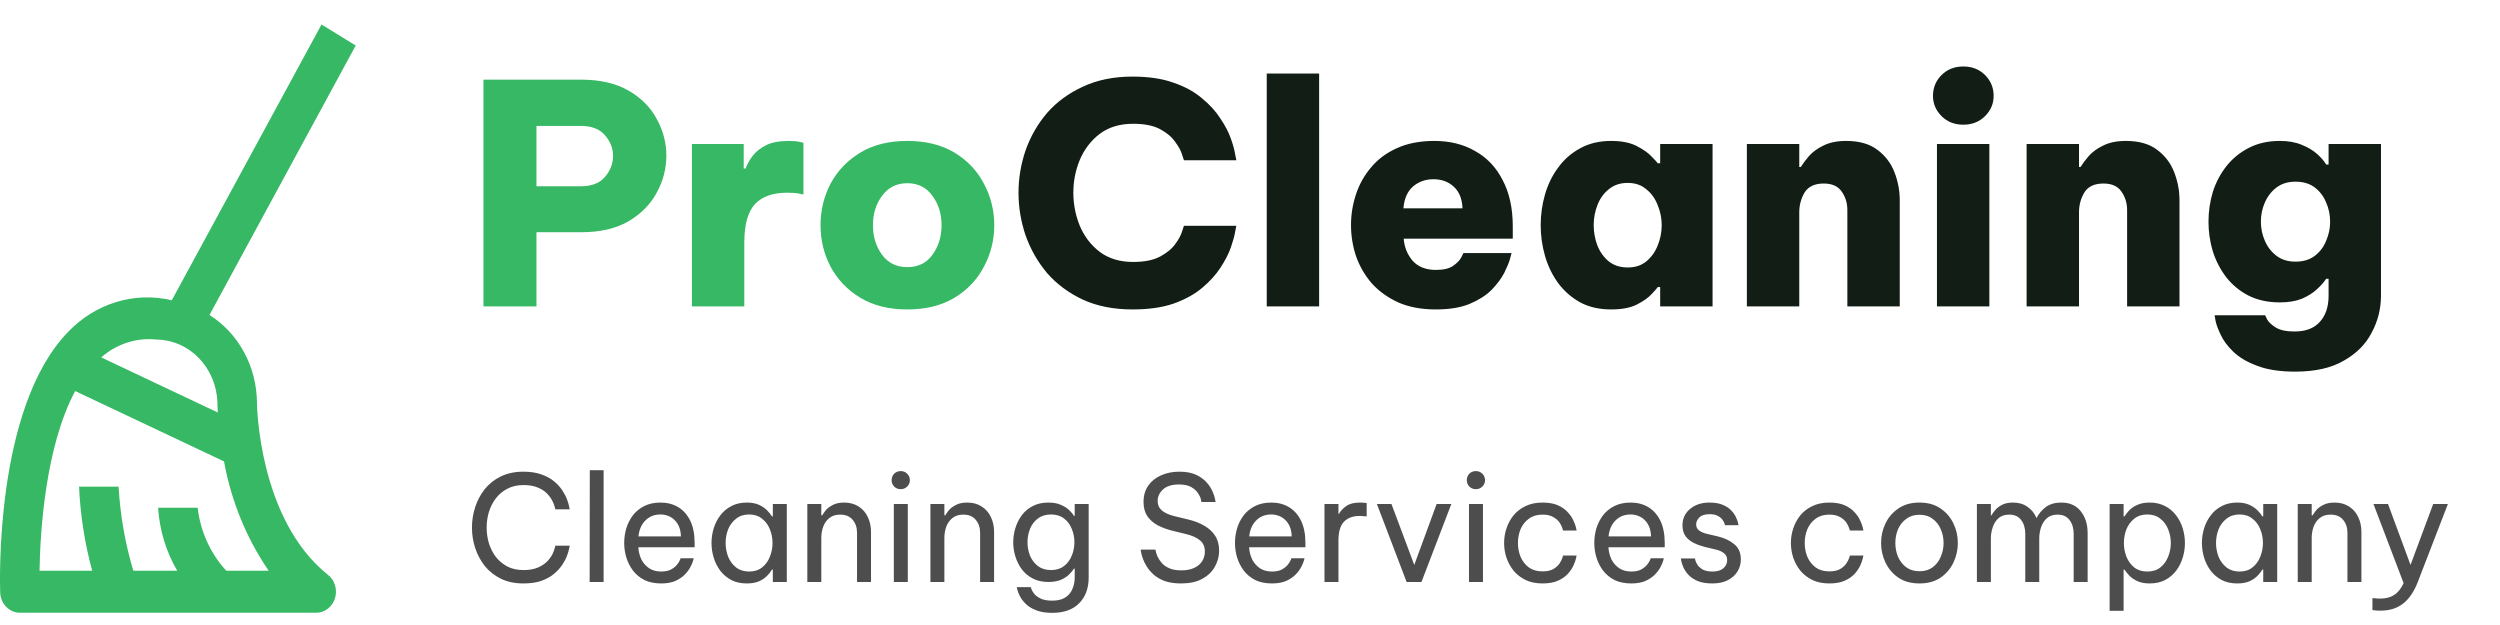
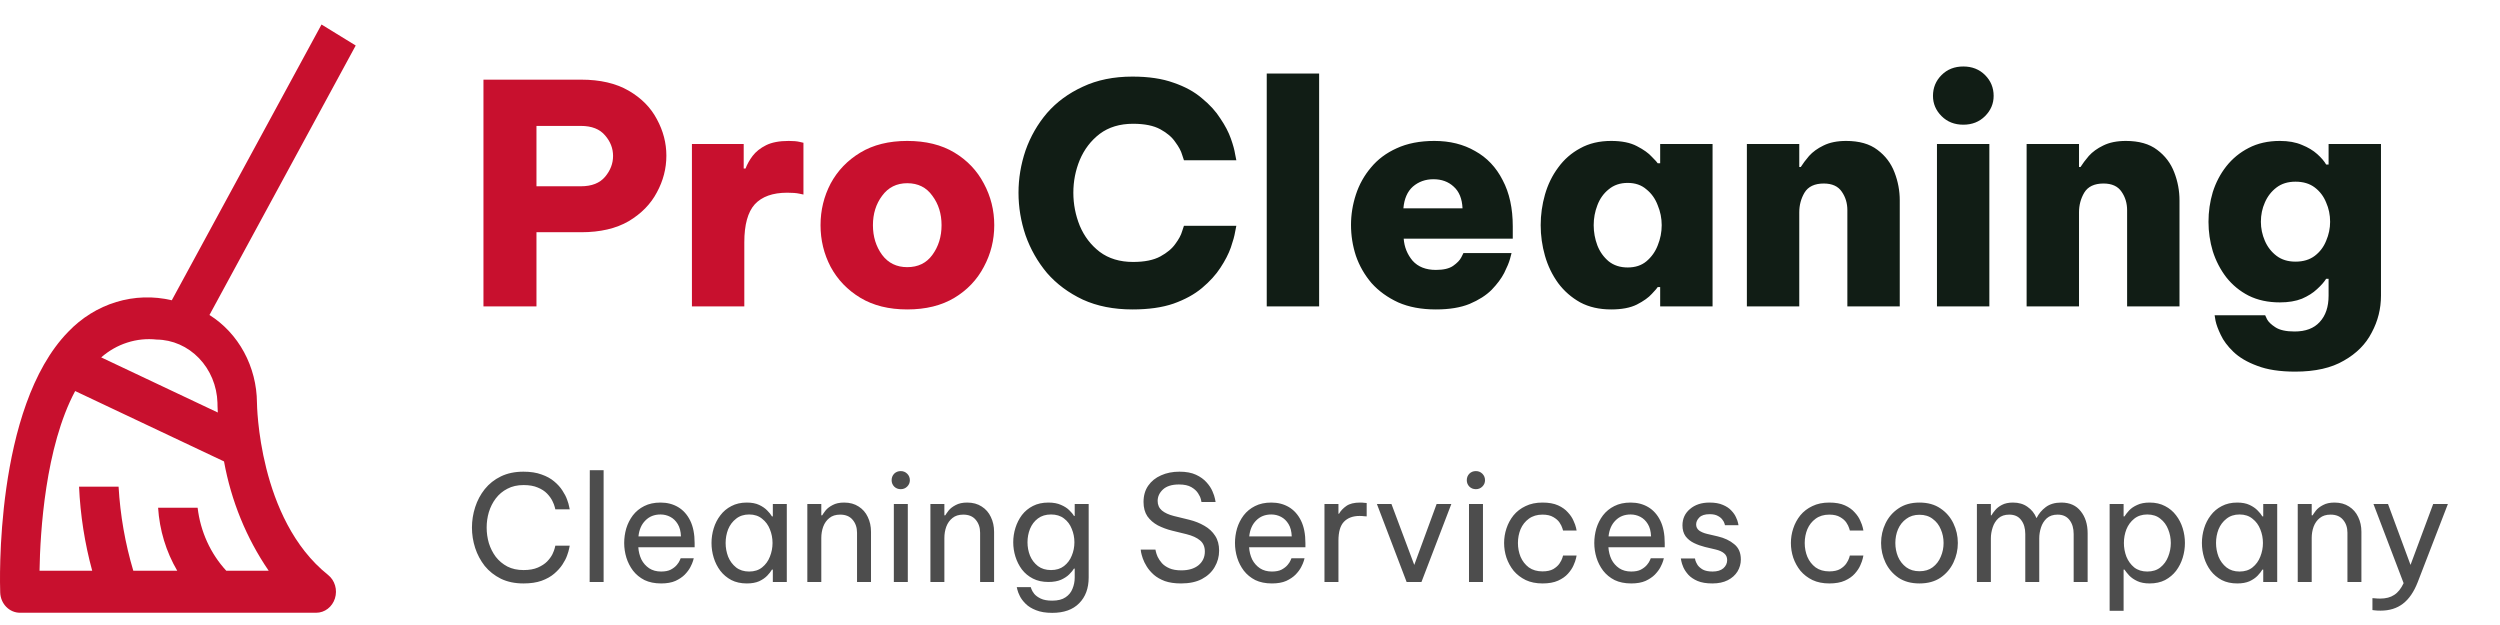
<svg xmlns="http://www.w3.org/2000/svg" width="204" height="51" viewBox="0 0 204 51" fill="none">
-   <path d="M20.968 32.857C20.957 31.411 20.594 29.992 19.915 28.738C19.236 27.485 18.263 26.439 17.092 25.703L29.026 3.714L26.236 2L14.018 24.502C12.519 24.146 10.959 24.195 9.482 24.645C8.005 25.095 6.658 25.932 5.564 27.078C-0.473 33.269 -0.006 47.741 0.017 48.354C0.033 48.797 0.211 49.216 0.511 49.522C0.812 49.829 1.213 50 1.629 50H25.803C26.141 50 26.471 49.887 26.745 49.676C27.02 49.466 27.225 49.169 27.332 48.828C27.439 48.486 27.443 48.118 27.342 47.775C27.241 47.431 27.041 47.13 26.77 46.914C21.062 42.361 20.968 32.95 20.968 32.857ZM12.788 27.709C14.079 27.724 15.314 28.268 16.237 29.227C17.161 30.185 17.701 31.486 17.745 32.857C17.745 32.922 17.748 33.214 17.772 33.661L8.258 29.163C8.885 28.613 9.608 28.202 10.386 27.953C11.164 27.703 11.98 27.62 12.788 27.709ZM18.464 46.571C17.175 45.176 16.354 43.369 16.126 41.429H12.901C13.016 43.253 13.552 45.019 14.462 46.571H10.877C10.214 44.347 9.81 42.044 9.676 39.714H6.451C6.555 42.037 6.915 44.338 7.523 46.571H3.226C3.276 43.424 3.693 36.471 6.133 31.909L18.28 37.652C18.864 40.874 20.108 43.919 21.925 46.571H18.464Z" fill="#36B864" />
-   <path d="M39.45 25V6.5H47.425C48.975 6.5 50.267 6.8 51.3 7.4C52.334 8 53.1 8.775 53.6 9.725C54.117 10.675 54.376 11.667 54.376 12.7C54.376 13.75 54.117 14.75 53.6 15.7C53.1 16.65 52.334 17.433 51.3 18.05C50.267 18.65 48.975 18.95 47.425 18.95H43.776V25H39.45ZM47.401 10.275H43.776V15.2H47.401C48.284 15.2 48.942 14.942 49.376 14.425C49.809 13.908 50.026 13.342 50.026 12.725C50.026 12.108 49.809 11.55 49.376 11.05C48.942 10.533 48.284 10.275 47.401 10.275ZM56.461 25V11.75H60.686V13.75H60.836C60.969 13.4 61.161 13.058 61.411 12.725C61.678 12.375 62.044 12.083 62.511 11.85C62.978 11.617 63.594 11.5 64.361 11.5C64.728 11.5 65.019 11.525 65.236 11.575C65.453 11.625 65.561 11.65 65.561 11.65V15.875C65.561 15.875 65.445 15.85 65.211 15.8C64.978 15.75 64.653 15.725 64.236 15.725C63.053 15.725 62.169 16.042 61.586 16.675C61.02 17.308 60.736 18.342 60.736 19.775V25H56.461ZM74.031 25.25C72.531 25.25 71.256 24.933 70.206 24.3C69.156 23.667 68.347 22.825 67.781 21.775C67.231 20.725 66.956 19.592 66.956 18.375C66.956 17.158 67.231 16.025 67.781 14.975C68.347 13.925 69.156 13.083 70.206 12.45C71.256 11.817 72.531 11.5 74.031 11.5C75.547 11.5 76.831 11.817 77.881 12.45C78.931 13.083 79.731 13.925 80.281 14.975C80.847 16.025 81.131 17.158 81.131 18.375C81.131 19.592 80.847 20.725 80.281 21.775C79.731 22.825 78.931 23.667 77.881 24.3C76.831 24.933 75.547 25.25 74.031 25.25ZM74.031 21.8C74.914 21.8 75.597 21.467 76.081 20.8C76.581 20.117 76.831 19.308 76.831 18.375C76.831 17.442 76.581 16.642 76.081 15.975C75.597 15.292 74.914 14.95 74.031 14.95C73.164 14.95 72.481 15.292 71.981 15.975C71.481 16.642 71.231 17.442 71.231 18.375C71.231 19.308 71.481 20.117 71.981 20.8C72.481 21.467 73.164 21.8 74.031 21.8Z" fill="#36B864" />
+   <path d="M20.968 32.857C20.957 31.411 20.594 29.992 19.915 28.738C19.236 27.485 18.263 26.439 17.092 25.703L29.026 3.714L26.236 2L14.018 24.502C12.519 24.146 10.959 24.195 9.482 24.645C8.005 25.095 6.658 25.932 5.564 27.078C-0.473 33.269 -0.006 47.741 0.017 48.354C0.033 48.797 0.211 49.216 0.511 49.522C0.812 49.829 1.213 50 1.629 50H25.803C26.141 50 26.471 49.887 26.745 49.676C27.02 49.466 27.225 49.169 27.332 48.828C27.439 48.486 27.443 48.118 27.342 47.775C27.241 47.431 27.041 47.13 26.77 46.914C21.062 42.361 20.968 32.95 20.968 32.857ZM12.788 27.709C14.079 27.724 15.314 28.268 16.237 29.227C17.161 30.185 17.701 31.486 17.745 32.857C17.745 32.922 17.748 33.214 17.772 33.661L8.258 29.163C8.885 28.613 9.608 28.202 10.386 27.953C11.164 27.703 11.98 27.62 12.788 27.709ZM18.464 46.571C17.175 45.176 16.354 43.369 16.126 41.429H12.901C13.016 43.253 13.552 45.019 14.462 46.571H10.877C10.214 44.347 9.81 42.044 9.676 39.714H6.451C6.555 42.037 6.915 44.338 7.523 46.571H3.226C3.276 43.424 3.693 36.471 6.133 31.909L18.28 37.652C18.864 40.874 20.108 43.919 21.925 46.571H18.464Z" fill="#C8102E" />
+   <path d="M39.45 25V6.5H47.425C48.975 6.5 50.267 6.8 51.3 7.4C52.334 8 53.1 8.775 53.6 9.725C54.117 10.675 54.376 11.667 54.376 12.7C54.376 13.75 54.117 14.75 53.6 15.7C53.1 16.65 52.334 17.433 51.3 18.05C50.267 18.65 48.975 18.95 47.425 18.95H43.776V25H39.45ZM47.401 10.275H43.776V15.2H47.401C48.284 15.2 48.942 14.942 49.376 14.425C49.809 13.908 50.026 13.342 50.026 12.725C50.026 12.108 49.809 11.55 49.376 11.05C48.942 10.533 48.284 10.275 47.401 10.275ZM56.461 25V11.75H60.686V13.75H60.836C60.969 13.4 61.161 13.058 61.411 12.725C61.678 12.375 62.044 12.083 62.511 11.85C62.978 11.617 63.594 11.5 64.361 11.5C64.728 11.5 65.019 11.525 65.236 11.575C65.453 11.625 65.561 11.65 65.561 11.65V15.875C65.561 15.875 65.445 15.85 65.211 15.8C64.978 15.75 64.653 15.725 64.236 15.725C63.053 15.725 62.169 16.042 61.586 16.675C61.02 17.308 60.736 18.342 60.736 19.775V25H56.461ZM74.031 25.25C72.531 25.25 71.256 24.933 70.206 24.3C69.156 23.667 68.347 22.825 67.781 21.775C67.231 20.725 66.956 19.592 66.956 18.375C66.956 17.158 67.231 16.025 67.781 14.975C68.347 13.925 69.156 13.083 70.206 12.45C71.256 11.817 72.531 11.5 74.031 11.5C75.547 11.5 76.831 11.817 77.881 12.45C78.931 13.083 79.731 13.925 80.281 14.975C80.847 16.025 81.131 17.158 81.131 18.375C81.131 19.592 80.847 20.725 80.281 21.775C79.731 22.825 78.931 23.667 77.881 24.3C76.831 24.933 75.547 25.25 74.031 25.25ZM74.031 21.8C74.914 21.8 75.597 21.467 76.081 20.8C76.581 20.117 76.831 19.308 76.831 18.375C76.831 17.442 76.581 16.642 76.081 15.975C75.597 15.292 74.914 14.95 74.031 14.95C73.164 14.95 72.481 15.292 71.981 15.975C71.481 16.642 71.231 17.442 71.231 18.375C71.231 19.308 71.481 20.117 71.981 20.8C72.481 21.467 73.164 21.8 74.031 21.8Z" fill="#C8102E" />
  <path d="M92.41 25.25C90.877 25.25 89.527 24.983 88.36 24.45C87.194 23.9 86.219 23.175 85.435 22.275C84.669 21.358 84.085 20.333 83.685 19.2C83.302 18.067 83.11 16.908 83.11 15.725C83.11 14.558 83.302 13.408 83.685 12.275C84.085 11.142 84.669 10.125 85.435 9.225C86.219 8.325 87.194 7.608 88.36 7.075C89.527 6.525 90.877 6.25 92.41 6.25C93.727 6.25 94.844 6.417 95.76 6.75C96.694 7.067 97.469 7.492 98.085 8.025C98.719 8.542 99.219 9.092 99.585 9.675C99.969 10.242 100.252 10.783 100.435 11.3C100.619 11.817 100.735 12.242 100.785 12.575C100.852 12.908 100.885 13.075 100.885 13.075H96.61C96.61 13.075 96.56 12.925 96.46 12.625C96.377 12.325 96.194 11.983 95.91 11.6C95.644 11.2 95.235 10.85 94.685 10.55C94.135 10.25 93.394 10.1 92.46 10.1C91.377 10.1 90.469 10.375 89.735 10.925C89.019 11.475 88.477 12.183 88.11 13.05C87.76 13.9 87.585 14.792 87.585 15.725C87.585 16.658 87.76 17.558 88.11 18.425C88.477 19.292 89.019 20 89.735 20.55C90.469 21.1 91.377 21.375 92.46 21.375C93.394 21.375 94.135 21.225 94.685 20.925C95.235 20.625 95.644 20.283 95.91 19.9C96.194 19.517 96.377 19.175 96.46 18.875C96.56 18.575 96.61 18.425 96.61 18.425H100.885C100.885 18.425 100.852 18.592 100.785 18.925C100.735 19.242 100.619 19.667 100.435 20.2C100.252 20.717 99.969 21.267 99.585 21.85C99.219 22.417 98.719 22.967 98.085 23.5C97.469 24.017 96.694 24.442 95.76 24.775C94.844 25.092 93.727 25.25 92.41 25.25ZM103.366 25V6H107.641V25H103.366ZM117.167 25.25C115.984 25.25 114.959 25.058 114.092 24.675C113.225 24.275 112.5 23.75 111.917 23.1C111.35 22.433 110.925 21.692 110.642 20.875C110.375 20.058 110.242 19.217 110.242 18.35C110.242 17.517 110.375 16.692 110.642 15.875C110.909 15.058 111.317 14.325 111.867 13.675C112.417 13.008 113.117 12.483 113.967 12.1C114.834 11.7 115.859 11.5 117.042 11.5C118.309 11.5 119.417 11.775 120.367 12.325C121.334 12.858 122.084 13.65 122.617 14.7C123.167 15.733 123.442 16.992 123.442 18.475V19.475H114.542C114.592 20.158 114.834 20.758 115.267 21.275C115.717 21.775 116.35 22.025 117.167 22.025C117.784 22.025 118.25 21.917 118.567 21.7C118.9 21.467 119.125 21.233 119.242 21C119.359 20.767 119.417 20.65 119.417 20.65H123.342C123.342 20.65 123.3 20.808 123.217 21.125C123.134 21.425 122.975 21.808 122.742 22.275C122.509 22.725 122.167 23.183 121.717 23.65C121.267 24.1 120.667 24.483 119.917 24.8C119.184 25.1 118.267 25.25 117.167 25.25ZM114.517 17H119.342C119.309 16.217 119.067 15.625 118.617 15.225C118.184 14.825 117.634 14.625 116.967 14.625C116.317 14.625 115.759 14.825 115.292 15.225C114.842 15.625 114.584 16.217 114.517 17ZM131.47 11.5C132.337 11.5 133.037 11.642 133.57 11.925C134.12 12.208 134.529 12.5 134.795 12.8C135.079 13.083 135.237 13.258 135.27 13.325H135.47V11.75H139.745V25H135.47V23.425H135.27C135.237 23.492 135.079 23.675 134.795 23.975C134.529 24.275 134.12 24.567 133.57 24.85C133.037 25.117 132.337 25.25 131.47 25.25C130.504 25.25 129.662 25.058 128.945 24.675C128.229 24.275 127.629 23.75 127.145 23.1C126.662 22.433 126.304 21.692 126.07 20.875C125.837 20.058 125.72 19.225 125.72 18.375C125.72 17.525 125.837 16.692 126.07 15.875C126.304 15.058 126.662 14.325 127.145 13.675C127.629 13.008 128.229 12.483 128.945 12.1C129.662 11.7 130.504 11.5 131.47 11.5ZM132.82 14.925C132.204 14.925 131.687 15.1 131.27 15.45C130.854 15.783 130.545 16.217 130.345 16.75C130.145 17.267 130.045 17.808 130.045 18.375C130.045 18.942 130.145 19.492 130.345 20.025C130.545 20.542 130.854 20.975 131.27 21.325C131.687 21.658 132.204 21.825 132.82 21.825C133.437 21.825 133.945 21.658 134.345 21.325C134.762 20.975 135.07 20.542 135.27 20.025C135.487 19.492 135.595 18.942 135.595 18.375C135.595 17.808 135.487 17.267 135.27 16.75C135.07 16.217 134.762 15.783 134.345 15.45C133.945 15.1 133.437 14.925 132.82 14.925ZM142.545 25V11.75H146.82V13.625H146.945C147.112 13.358 147.337 13.058 147.62 12.725C147.92 12.392 148.312 12.108 148.795 11.875C149.295 11.625 149.912 11.5 150.645 11.5C151.712 11.5 152.562 11.742 153.195 12.225C153.845 12.708 154.312 13.325 154.595 14.075C154.879 14.808 155.02 15.567 155.02 16.35V25H150.745V17.15C150.745 16.583 150.595 16.083 150.295 15.65C149.995 15.2 149.504 14.975 148.82 14.975C148.07 14.975 147.545 15.225 147.245 15.725C146.962 16.208 146.82 16.742 146.82 17.325V25H142.545ZM160.206 10.175C159.489 10.175 158.897 9.942 158.431 9.475C157.964 9.008 157.731 8.458 157.731 7.825C157.731 7.158 157.964 6.592 158.431 6.125C158.897 5.658 159.489 5.425 160.206 5.425C160.922 5.425 161.514 5.658 161.981 6.125C162.447 6.592 162.681 7.158 162.681 7.825C162.681 8.458 162.447 9.008 161.981 9.475C161.514 9.942 160.922 10.175 160.206 10.175ZM158.056 25V11.75H162.331V25H158.056ZM165.372 25V11.75H169.647V13.625H169.772C169.939 13.358 170.164 13.058 170.447 12.725C170.747 12.392 171.139 12.108 171.622 11.875C172.122 11.625 172.739 11.5 173.472 11.5C174.539 11.5 175.389 11.742 176.022 12.225C176.672 12.708 177.139 13.325 177.422 14.075C177.706 14.808 177.847 15.567 177.847 16.35V25H173.572V17.15C173.572 16.583 173.422 16.083 173.122 15.65C172.822 15.2 172.331 14.975 171.647 14.975C170.897 14.975 170.372 15.225 170.072 15.725C169.789 16.208 169.647 16.742 169.647 17.325V25H165.372ZM187.288 30.325C186.038 30.325 185.004 30.167 184.188 29.85C183.371 29.55 182.721 29.167 182.238 28.7C181.771 28.25 181.429 27.792 181.213 27.325C180.996 26.875 180.854 26.492 180.788 26.175C180.738 25.875 180.713 25.725 180.713 25.725H184.838C184.838 25.725 184.888 25.833 184.988 26.05C185.104 26.267 185.329 26.483 185.663 26.7C186.013 26.933 186.538 27.05 187.238 27.05C188.138 27.05 188.821 26.792 189.288 26.275C189.771 25.758 190.013 25.042 190.013 24.125V22.75H189.813C189.646 23.017 189.396 23.3 189.063 23.6C188.746 23.9 188.338 24.158 187.838 24.375C187.338 24.575 186.738 24.675 186.038 24.675C185.071 24.675 184.221 24.492 183.488 24.125C182.771 23.758 182.163 23.258 181.663 22.625C181.179 21.992 180.813 21.283 180.563 20.5C180.329 19.717 180.213 18.917 180.213 18.1C180.213 17.267 180.329 16.458 180.563 15.675C180.813 14.892 181.179 14.192 181.663 13.575C182.163 12.942 182.771 12.442 183.488 12.075C184.221 11.692 185.071 11.5 186.038 11.5C186.738 11.5 187.338 11.608 187.838 11.825C188.338 12.025 188.754 12.275 189.088 12.575C189.421 12.875 189.663 13.158 189.813 13.425H190.013V11.75H194.288V24.125C194.288 25.192 194.038 26.192 193.538 27.125C193.054 28.075 192.296 28.842 191.263 29.425C190.246 30.025 188.921 30.325 187.288 30.325ZM187.313 21.35C187.946 21.35 188.471 21.192 188.888 20.875C189.304 20.558 189.613 20.15 189.813 19.65C190.029 19.15 190.138 18.633 190.138 18.1C190.138 17.533 190.029 17.008 189.813 16.525C189.613 16.025 189.304 15.617 188.888 15.3C188.471 14.983 187.946 14.825 187.313 14.825C186.696 14.825 186.179 14.983 185.763 15.3C185.346 15.617 185.029 16.025 184.813 16.525C184.596 17.008 184.488 17.533 184.488 18.1C184.488 18.633 184.596 19.15 184.813 19.65C185.029 20.15 185.346 20.558 185.763 20.875C186.179 21.192 186.696 21.35 187.313 21.35Z" fill="#111D15" />
  <path d="M42.711 47.609C42.014 47.609 41.403 47.481 40.874 47.225C40.346 46.961 39.907 46.613 39.554 46.181C39.211 45.741 38.95 45.253 38.775 44.717C38.599 44.173 38.511 43.617 38.511 43.049C38.511 42.481 38.599 41.925 38.775 41.381C38.95 40.837 39.211 40.349 39.554 39.917C39.907 39.477 40.346 39.129 40.874 38.873C41.403 38.617 42.014 38.489 42.711 38.489C43.286 38.489 43.779 38.565 44.187 38.717C44.602 38.861 44.947 39.049 45.218 39.281C45.498 39.513 45.722 39.761 45.891 40.025C46.066 40.289 46.194 40.537 46.275 40.769C46.362 41.001 46.419 41.193 46.443 41.345C46.474 41.489 46.49 41.561 46.49 41.561H45.315C45.315 41.561 45.298 41.497 45.267 41.369C45.234 41.233 45.17 41.069 45.075 40.877C44.978 40.677 44.834 40.477 44.642 40.277C44.45 40.077 44.199 39.913 43.886 39.785C43.575 39.649 43.187 39.581 42.722 39.581C42.218 39.581 41.779 39.681 41.403 39.881C41.026 40.073 40.711 40.337 40.455 40.673C40.206 41.001 40.019 41.373 39.891 41.789C39.77 42.197 39.711 42.617 39.711 43.049C39.711 43.481 39.77 43.905 39.891 44.321C40.019 44.729 40.206 45.101 40.455 45.437C40.711 45.765 41.026 46.029 41.403 46.229C41.779 46.421 42.218 46.517 42.722 46.517C43.187 46.517 43.575 46.449 43.886 46.313C44.199 46.177 44.45 46.013 44.642 45.821C44.834 45.621 44.978 45.425 45.075 45.233C45.17 45.033 45.234 44.865 45.267 44.729C45.298 44.593 45.315 44.525 45.315 44.525H46.49C46.49 44.525 46.474 44.601 46.443 44.753C46.419 44.897 46.362 45.089 46.275 45.329C46.194 45.561 46.066 45.809 45.891 46.073C45.722 46.329 45.498 46.577 45.218 46.817C44.947 47.049 44.602 47.241 44.187 47.393C43.779 47.537 43.286 47.609 42.711 47.609ZM48.115 47.489L48.127 38.369H49.255V47.489H48.115ZM53.946 47.609C53.426 47.609 52.974 47.517 52.59 47.333C52.214 47.141 51.902 46.885 51.654 46.565C51.414 46.245 51.234 45.893 51.114 45.509C50.994 45.117 50.934 44.717 50.934 44.309C50.934 43.909 50.99 43.513 51.102 43.121C51.222 42.729 51.402 42.373 51.642 42.053C51.89 41.733 52.198 41.481 52.566 41.297C52.942 41.105 53.386 41.009 53.898 41.009C54.442 41.009 54.922 41.133 55.338 41.381C55.754 41.629 56.082 41.997 56.322 42.485C56.562 42.973 56.682 43.585 56.682 44.321V44.657H52.086C52.11 45.017 52.194 45.349 52.338 45.653C52.49 45.949 52.702 46.189 52.974 46.373C53.246 46.549 53.57 46.637 53.946 46.637C54.274 46.637 54.538 46.585 54.738 46.481C54.946 46.369 55.11 46.241 55.23 46.097C55.35 45.953 55.43 45.829 55.47 45.725C55.518 45.613 55.542 45.557 55.542 45.557H56.61C56.61 45.557 56.59 45.629 56.55 45.773C56.51 45.909 56.438 46.077 56.334 46.277C56.23 46.477 56.078 46.681 55.878 46.889C55.678 47.089 55.422 47.261 55.11 47.405C54.798 47.541 54.41 47.609 53.946 47.609ZM52.098 43.769H55.566C55.55 43.353 55.462 43.017 55.302 42.761C55.142 42.497 54.938 42.301 54.69 42.173C54.442 42.045 54.178 41.981 53.898 41.981C53.394 41.981 52.982 42.145 52.662 42.473C52.342 42.793 52.154 43.225 52.098 43.769ZM60.939 41.009C61.339 41.009 61.675 41.073 61.947 41.201C62.219 41.329 62.439 41.481 62.607 41.657C62.775 41.825 62.903 41.985 62.991 42.137H63.063V41.129H64.203V47.489H63.063V46.481H62.991C62.903 46.633 62.775 46.797 62.607 46.973C62.439 47.149 62.219 47.301 61.947 47.429C61.675 47.549 61.339 47.609 60.939 47.609C60.459 47.609 60.039 47.517 59.679 47.333C59.319 47.141 59.019 46.889 58.779 46.577C58.539 46.257 58.359 45.901 58.239 45.509C58.119 45.117 58.059 44.717 58.059 44.309C58.059 43.901 58.119 43.501 58.239 43.109C58.359 42.717 58.539 42.365 58.779 42.053C59.019 41.733 59.319 41.481 59.679 41.297C60.039 41.105 60.459 41.009 60.939 41.009ZM61.131 41.981C60.707 41.981 60.351 42.097 60.063 42.329C59.775 42.553 59.559 42.841 59.415 43.193C59.279 43.545 59.211 43.917 59.211 44.309C59.211 44.693 59.279 45.065 59.415 45.425C59.559 45.777 59.775 46.069 60.063 46.301C60.351 46.525 60.707 46.637 61.131 46.637C61.555 46.637 61.907 46.525 62.187 46.301C62.475 46.069 62.687 45.777 62.823 45.425C62.967 45.065 63.039 44.693 63.039 44.309C63.039 43.917 62.967 43.545 62.823 43.193C62.687 42.841 62.475 42.553 62.187 42.329C61.907 42.097 61.555 41.981 61.131 41.981ZM65.878 47.489V41.129H67.018V42.053H67.09C67.146 41.957 67.238 41.825 67.366 41.657C67.502 41.489 67.694 41.341 67.942 41.213C68.19 41.077 68.502 41.009 68.878 41.009C69.342 41.009 69.738 41.117 70.066 41.333C70.394 41.541 70.642 41.825 70.81 42.185C70.986 42.545 71.074 42.949 71.074 43.397V47.489H69.934V43.469C69.934 43.045 69.814 42.693 69.574 42.413C69.342 42.133 69.002 41.993 68.554 41.993C68.194 41.993 67.902 42.085 67.678 42.269C67.454 42.445 67.286 42.681 67.174 42.977C67.07 43.265 67.018 43.573 67.018 43.901V47.489H65.878ZM73.501 39.917C73.285 39.917 73.105 39.845 72.961 39.701C72.825 39.557 72.757 39.385 72.757 39.185C72.757 38.977 72.825 38.801 72.961 38.657C73.105 38.513 73.285 38.441 73.501 38.441C73.709 38.441 73.885 38.513 74.029 38.657C74.173 38.801 74.245 38.977 74.245 39.185C74.245 39.385 74.173 39.557 74.029 39.701C73.885 39.845 73.709 39.917 73.501 39.917ZM72.937 47.489V41.129H74.077V47.489H72.937ZM75.921 47.489V41.129H77.061V42.053H77.133C77.189 41.957 77.281 41.825 77.409 41.657C77.545 41.489 77.737 41.341 77.985 41.213C78.233 41.077 78.545 41.009 78.921 41.009C79.385 41.009 79.781 41.117 80.109 41.333C80.437 41.541 80.685 41.825 80.853 42.185C81.029 42.545 81.117 42.949 81.117 43.397V47.489H79.977V43.469C79.977 43.045 79.857 42.693 79.617 42.413C79.385 42.133 79.045 41.993 78.597 41.993C78.237 41.993 77.945 42.085 77.721 42.269C77.497 42.445 77.329 42.681 77.217 42.977C77.113 43.265 77.061 43.573 77.061 43.901V47.489H75.921ZM85.86 50.009C85.332 50.009 84.892 49.937 84.54 49.793C84.188 49.657 83.904 49.481 83.688 49.265C83.48 49.057 83.324 48.849 83.22 48.641C83.116 48.433 83.048 48.257 83.016 48.113C82.984 47.977 82.968 47.909 82.968 47.909H84.108C84.108 47.909 84.128 47.965 84.168 48.077C84.208 48.189 84.284 48.317 84.396 48.461C84.516 48.605 84.692 48.733 84.924 48.845C85.156 48.957 85.468 49.013 85.86 49.013C86.324 49.013 86.688 48.921 86.952 48.737C87.216 48.561 87.404 48.329 87.516 48.041C87.636 47.753 87.696 47.449 87.696 47.129V46.397H87.636C87.556 46.533 87.428 46.689 87.252 46.865C87.084 47.033 86.86 47.181 86.58 47.309C86.3 47.429 85.956 47.489 85.548 47.489C85.068 47.489 84.648 47.397 84.288 47.213C83.928 47.029 83.628 46.781 83.388 46.469C83.156 46.157 82.98 45.809 82.86 45.425C82.74 45.041 82.68 44.649 82.68 44.249C82.68 43.849 82.74 43.457 82.86 43.073C82.98 42.689 83.156 42.341 83.388 42.029C83.628 41.717 83.928 41.469 84.288 41.285C84.648 41.101 85.068 41.009 85.548 41.009C85.956 41.009 86.3 41.073 86.58 41.201C86.86 41.321 87.084 41.465 87.252 41.633C87.428 41.801 87.556 41.957 87.636 42.101H87.696V41.129H88.836V47.117C88.836 48.005 88.576 48.709 88.056 49.229C87.544 49.749 86.812 50.009 85.86 50.009ZM85.764 46.517C86.188 46.517 86.54 46.409 86.82 46.193C87.108 45.969 87.32 45.685 87.456 45.341C87.6 44.997 87.672 44.633 87.672 44.249C87.672 43.865 87.6 43.501 87.456 43.157C87.32 42.805 87.108 42.521 86.82 42.305C86.54 42.089 86.188 41.981 85.764 41.981C85.34 41.981 84.984 42.089 84.696 42.305C84.408 42.521 84.192 42.805 84.048 43.157C83.912 43.501 83.844 43.865 83.844 44.249C83.844 44.633 83.912 44.997 84.048 45.341C84.192 45.685 84.408 45.969 84.696 46.193C84.984 46.409 85.34 46.517 85.764 46.517ZM96.372 47.609C95.86 47.609 95.42 47.545 95.052 47.417C94.692 47.281 94.392 47.109 94.152 46.901C93.912 46.685 93.72 46.461 93.576 46.229C93.432 45.997 93.324 45.777 93.252 45.569C93.18 45.353 93.132 45.181 93.108 45.053C93.092 44.917 93.084 44.849 93.084 44.849H94.284C94.284 44.849 94.296 44.905 94.32 45.017C94.344 45.129 94.392 45.269 94.464 45.437C94.544 45.605 94.66 45.777 94.812 45.953C94.964 46.121 95.168 46.261 95.424 46.373C95.68 46.485 96.004 46.541 96.396 46.541C96.988 46.541 97.456 46.401 97.8 46.121C98.144 45.833 98.316 45.461 98.316 45.005C98.316 44.613 98.184 44.309 97.92 44.093C97.664 43.877 97.296 43.709 96.816 43.589L95.64 43.301C95.224 43.197 94.836 43.053 94.476 42.869C94.124 42.677 93.84 42.429 93.624 42.125C93.416 41.813 93.312 41.425 93.312 40.961C93.312 40.441 93.44 39.997 93.696 39.629C93.952 39.261 94.3 38.981 94.74 38.789C95.18 38.589 95.68 38.489 96.24 38.489C96.784 38.489 97.236 38.573 97.596 38.741C97.956 38.909 98.244 39.117 98.46 39.365C98.676 39.605 98.836 39.849 98.94 40.097C99.044 40.337 99.112 40.541 99.144 40.709C99.176 40.877 99.192 40.961 99.192 40.961H98.04C98.04 40.961 98.024 40.889 97.992 40.745C97.96 40.601 97.884 40.437 97.764 40.253C97.644 40.061 97.46 39.893 97.212 39.749C96.964 39.605 96.628 39.533 96.204 39.533C95.628 39.533 95.192 39.669 94.896 39.941C94.608 40.213 94.464 40.525 94.464 40.877C94.464 41.197 94.58 41.457 94.812 41.657C95.044 41.849 95.364 41.997 95.772 42.101L97.044 42.413C97.5 42.525 97.912 42.689 98.28 42.905C98.648 43.113 98.94 43.385 99.156 43.721C99.372 44.049 99.48 44.453 99.48 44.933C99.48 45.413 99.36 45.857 99.12 46.265C98.888 46.673 98.54 47.001 98.076 47.249C97.62 47.489 97.052 47.609 96.372 47.609ZM103.786 47.609C103.266 47.609 102.814 47.517 102.43 47.333C102.054 47.141 101.742 46.885 101.494 46.565C101.254 46.245 101.074 45.893 100.954 45.509C100.834 45.117 100.774 44.717 100.774 44.309C100.774 43.909 100.83 43.513 100.942 43.121C101.062 42.729 101.242 42.373 101.482 42.053C101.73 41.733 102.038 41.481 102.406 41.297C102.782 41.105 103.226 41.009 103.738 41.009C104.282 41.009 104.762 41.133 105.178 41.381C105.594 41.629 105.922 41.997 106.162 42.485C106.402 42.973 106.522 43.585 106.522 44.321V44.657H101.926C101.95 45.017 102.034 45.349 102.178 45.653C102.33 45.949 102.542 46.189 102.814 46.373C103.086 46.549 103.41 46.637 103.786 46.637C104.114 46.637 104.378 46.585 104.578 46.481C104.786 46.369 104.95 46.241 105.07 46.097C105.19 45.953 105.27 45.829 105.31 45.725C105.358 45.613 105.382 45.557 105.382 45.557H106.45C106.45 45.557 106.43 45.629 106.39 45.773C106.35 45.909 106.278 46.077 106.174 46.277C106.07 46.477 105.918 46.681 105.718 46.889C105.518 47.089 105.262 47.261 104.95 47.405C104.638 47.541 104.25 47.609 103.786 47.609ZM101.938 43.769H105.406C105.39 43.353 105.302 43.017 105.142 42.761C104.982 42.497 104.778 42.301 104.53 42.173C104.282 42.045 104.018 41.981 103.738 41.981C103.234 41.981 102.822 42.145 102.502 42.473C102.182 42.793 101.994 43.225 101.938 43.769ZM108.077 47.489V41.129H109.217V41.921H109.265C109.401 41.681 109.601 41.469 109.865 41.285C110.129 41.101 110.501 41.009 110.981 41.009C111.117 41.009 111.241 41.017 111.353 41.033C111.465 41.041 111.521 41.045 111.521 41.045V42.137C111.521 42.137 111.457 42.133 111.329 42.125C111.209 42.109 111.081 42.101 110.945 42.101C110.393 42.101 109.965 42.261 109.661 42.581C109.365 42.893 109.217 43.405 109.217 44.117V47.489H108.077ZM114.78 47.489L112.356 41.129H113.544L115.404 46.097L117.228 41.129H118.428L115.992 47.489H114.78ZM120.434 39.917C120.218 39.917 120.038 39.845 119.894 39.701C119.758 39.557 119.69 39.385 119.69 39.185C119.69 38.977 119.758 38.801 119.894 38.657C120.038 38.513 120.218 38.441 120.434 38.441C120.642 38.441 120.818 38.513 120.962 38.657C121.106 38.801 121.178 38.977 121.178 39.185C121.178 39.385 121.106 39.557 120.962 39.701C120.818 39.845 120.642 39.917 120.434 39.917ZM119.87 47.489V41.129H121.01V47.489H119.87ZM125.867 47.609C125.347 47.609 124.891 47.517 124.499 47.333C124.107 47.141 123.779 46.889 123.515 46.577C123.259 46.257 123.063 45.901 122.927 45.509C122.799 45.117 122.735 44.717 122.735 44.309C122.735 43.901 122.799 43.505 122.927 43.121C123.055 42.729 123.247 42.373 123.503 42.053C123.767 41.733 124.095 41.481 124.487 41.297C124.879 41.105 125.339 41.009 125.867 41.009C126.379 41.009 126.803 41.085 127.139 41.237C127.475 41.389 127.743 41.581 127.943 41.813C128.151 42.037 128.303 42.265 128.399 42.497C128.503 42.721 128.571 42.909 128.603 43.061C128.635 43.213 128.651 43.289 128.651 43.289H127.547C127.547 43.289 127.527 43.225 127.487 43.097C127.447 42.961 127.371 42.809 127.259 42.641C127.147 42.473 126.979 42.325 126.755 42.197C126.531 42.061 126.235 41.993 125.867 41.993C125.427 41.993 125.055 42.105 124.751 42.329C124.455 42.545 124.231 42.829 124.079 43.181C123.935 43.533 123.863 43.909 123.863 44.309C123.863 44.709 123.935 45.085 124.079 45.437C124.231 45.789 124.455 46.077 124.751 46.301C125.055 46.517 125.427 46.625 125.867 46.625C126.235 46.625 126.531 46.561 126.755 46.433C126.979 46.297 127.147 46.145 127.259 45.977C127.371 45.809 127.447 45.661 127.487 45.533C127.527 45.397 127.547 45.329 127.547 45.329H128.651C128.651 45.329 128.635 45.405 128.603 45.557C128.571 45.709 128.503 45.901 128.399 46.133C128.303 46.357 128.151 46.585 127.943 46.817C127.743 47.041 127.475 47.229 127.139 47.381C126.803 47.533 126.379 47.609 125.867 47.609ZM133.106 47.609C132.586 47.609 132.134 47.517 131.75 47.333C131.374 47.141 131.062 46.885 130.814 46.565C130.574 46.245 130.394 45.893 130.274 45.509C130.154 45.117 130.094 44.717 130.094 44.309C130.094 43.909 130.15 43.513 130.262 43.121C130.382 42.729 130.562 42.373 130.802 42.053C131.05 41.733 131.358 41.481 131.726 41.297C132.102 41.105 132.546 41.009 133.058 41.009C133.602 41.009 134.082 41.133 134.498 41.381C134.914 41.629 135.242 41.997 135.482 42.485C135.722 42.973 135.842 43.585 135.842 44.321V44.657H131.246C131.27 45.017 131.354 45.349 131.498 45.653C131.65 45.949 131.862 46.189 132.134 46.373C132.406 46.549 132.73 46.637 133.106 46.637C133.434 46.637 133.698 46.585 133.898 46.481C134.106 46.369 134.27 46.241 134.39 46.097C134.51 45.953 134.59 45.829 134.63 45.725C134.678 45.613 134.702 45.557 134.702 45.557H135.77C135.77 45.557 135.75 45.629 135.71 45.773C135.67 45.909 135.598 46.077 135.494 46.277C135.39 46.477 135.238 46.681 135.038 46.889C134.838 47.089 134.582 47.261 134.27 47.405C133.958 47.541 133.57 47.609 133.106 47.609ZM131.258 43.769H134.726C134.71 43.353 134.622 43.017 134.462 42.761C134.302 42.497 134.098 42.301 133.85 42.173C133.602 42.045 133.338 41.981 133.058 41.981C132.554 41.981 132.142 42.145 131.822 42.473C131.502 42.793 131.314 43.225 131.258 43.769ZM139.725 47.609C139.237 47.609 138.833 47.541 138.513 47.405C138.201 47.269 137.953 47.101 137.769 46.901C137.585 46.693 137.449 46.489 137.361 46.289C137.273 46.081 137.217 45.909 137.193 45.773C137.169 45.637 137.157 45.569 137.157 45.569H138.309C138.309 45.569 138.321 45.625 138.345 45.737C138.377 45.841 138.437 45.965 138.525 46.109C138.621 46.245 138.765 46.369 138.957 46.481C139.157 46.585 139.421 46.637 139.749 46.637C140.125 46.637 140.417 46.549 140.625 46.373C140.833 46.189 140.937 45.965 140.937 45.701C140.937 45.469 140.853 45.285 140.685 45.149C140.525 45.013 140.293 44.909 139.989 44.837L139.125 44.633C138.805 44.553 138.505 44.445 138.225 44.309C137.945 44.173 137.717 43.989 137.541 43.757C137.373 43.517 137.289 43.221 137.289 42.869C137.289 42.325 137.493 41.881 137.901 41.537C138.309 41.185 138.841 41.009 139.497 41.009C139.937 41.009 140.301 41.073 140.589 41.201C140.877 41.321 141.105 41.473 141.273 41.657C141.449 41.841 141.577 42.025 141.657 42.209C141.745 42.393 141.801 42.549 141.825 42.677C141.849 42.797 141.861 42.857 141.861 42.857H140.757C140.757 42.857 140.745 42.813 140.721 42.725C140.697 42.629 140.641 42.525 140.553 42.413C140.473 42.293 140.349 42.189 140.181 42.101C140.013 42.005 139.789 41.957 139.509 41.957C139.125 41.957 138.845 42.045 138.669 42.221C138.493 42.397 138.405 42.589 138.405 42.797C138.405 42.997 138.485 43.161 138.645 43.289C138.813 43.409 139.029 43.501 139.293 43.565L140.169 43.769C140.713 43.897 141.161 44.109 141.513 44.405C141.873 44.693 142.053 45.109 142.053 45.653C142.053 46.005 141.961 46.333 141.777 46.637C141.593 46.933 141.329 47.169 140.985 47.345C140.641 47.521 140.221 47.609 139.725 47.609ZM149.269 47.609C148.749 47.609 148.293 47.517 147.901 47.333C147.509 47.141 147.181 46.889 146.917 46.577C146.661 46.257 146.465 45.901 146.329 45.509C146.201 45.117 146.137 44.717 146.137 44.309C146.137 43.901 146.201 43.505 146.329 43.121C146.457 42.729 146.649 42.373 146.905 42.053C147.169 41.733 147.497 41.481 147.889 41.297C148.281 41.105 148.741 41.009 149.269 41.009C149.781 41.009 150.205 41.085 150.541 41.237C150.877 41.389 151.145 41.581 151.345 41.813C151.553 42.037 151.705 42.265 151.801 42.497C151.905 42.721 151.973 42.909 152.005 43.061C152.037 43.213 152.053 43.289 152.053 43.289H150.949C150.949 43.289 150.929 43.225 150.889 43.097C150.849 42.961 150.773 42.809 150.661 42.641C150.549 42.473 150.381 42.325 150.157 42.197C149.933 42.061 149.637 41.993 149.269 41.993C148.829 41.993 148.457 42.105 148.153 42.329C147.857 42.545 147.633 42.829 147.481 43.181C147.337 43.533 147.265 43.909 147.265 44.309C147.265 44.709 147.337 45.085 147.481 45.437C147.633 45.789 147.857 46.077 148.153 46.301C148.457 46.517 148.829 46.625 149.269 46.625C149.637 46.625 149.933 46.561 150.157 46.433C150.381 46.297 150.549 46.145 150.661 45.977C150.773 45.809 150.849 45.661 150.889 45.533C150.929 45.397 150.949 45.329 150.949 45.329H152.053C152.053 45.329 152.037 45.405 152.005 45.557C151.973 45.709 151.905 45.901 151.801 46.133C151.705 46.357 151.553 46.585 151.345 46.817C151.145 47.041 150.877 47.229 150.541 47.381C150.205 47.533 149.781 47.609 149.269 47.609ZM156.628 47.609C155.948 47.609 155.376 47.453 154.912 47.141C154.448 46.821 154.096 46.409 153.856 45.905C153.616 45.401 153.496 44.869 153.496 44.309C153.496 43.741 153.616 43.209 153.856 42.713C154.096 42.209 154.448 41.801 154.912 41.489C155.376 41.169 155.948 41.009 156.628 41.009C157.308 41.009 157.88 41.169 158.344 41.489C158.808 41.801 159.16 42.209 159.4 42.713C159.64 43.209 159.76 43.741 159.76 44.309C159.76 44.869 159.64 45.401 159.4 45.905C159.16 46.409 158.808 46.821 158.344 47.141C157.88 47.453 157.308 47.609 156.628 47.609ZM156.628 46.613C157.06 46.613 157.42 46.505 157.708 46.289C158.004 46.065 158.224 45.777 158.368 45.425C158.52 45.073 158.596 44.701 158.596 44.309C158.596 43.909 158.52 43.537 158.368 43.193C158.224 42.841 158.004 42.557 157.708 42.341C157.42 42.117 157.06 42.005 156.628 42.005C156.204 42.005 155.844 42.117 155.548 42.341C155.252 42.557 155.028 42.841 154.876 43.193C154.732 43.537 154.66 43.909 154.66 44.309C154.66 44.701 154.732 45.073 154.876 45.425C155.028 45.777 155.252 46.065 155.548 46.289C155.844 46.505 156.204 46.613 156.628 46.613ZM161.315 47.489V41.129H162.455V42.053H162.503C162.567 41.933 162.667 41.793 162.803 41.633C162.939 41.465 163.123 41.321 163.355 41.201C163.595 41.073 163.895 41.009 164.255 41.009C164.727 41.009 165.123 41.125 165.443 41.357C165.771 41.581 166.015 41.885 166.175 42.269H166.187C166.363 41.917 166.611 41.621 166.931 41.381C167.259 41.133 167.683 41.009 168.203 41.009C168.891 41.009 169.419 41.245 169.787 41.717C170.163 42.181 170.351 42.781 170.351 43.517V47.489H169.211V43.577C169.211 43.105 169.099 42.725 168.875 42.437C168.651 42.141 168.327 41.993 167.903 41.993C167.535 41.993 167.239 42.093 167.015 42.293C166.799 42.493 166.643 42.741 166.547 43.037C166.451 43.333 166.403 43.629 166.403 43.925V47.489H165.263V43.577C165.263 43.105 165.151 42.725 164.927 42.437C164.711 42.141 164.387 41.993 163.955 41.993C163.587 41.993 163.291 42.093 163.067 42.293C162.851 42.493 162.695 42.745 162.599 43.049C162.503 43.345 162.455 43.637 162.455 43.925V47.489H161.315ZM172.146 49.841V41.129H173.286V42.137H173.358C173.454 41.985 173.582 41.821 173.742 41.645C173.91 41.469 174.13 41.321 174.402 41.201C174.674 41.073 175.01 41.009 175.41 41.009C175.89 41.009 176.31 41.105 176.67 41.297C177.03 41.481 177.33 41.733 177.57 42.053C177.81 42.365 177.99 42.717 178.11 43.109C178.23 43.501 178.29 43.901 178.29 44.309C178.29 44.717 178.23 45.117 178.11 45.509C177.99 45.901 177.81 46.257 177.57 46.577C177.33 46.889 177.03 47.141 176.67 47.333C176.31 47.517 175.89 47.609 175.41 47.609C175.01 47.609 174.674 47.545 174.402 47.417C174.13 47.289 173.91 47.137 173.742 46.961C173.582 46.785 173.454 46.625 173.358 46.481H173.286V49.841H172.146ZM173.31 44.309C173.31 44.693 173.378 45.065 173.514 45.425C173.658 45.777 173.87 46.069 174.15 46.301C174.438 46.525 174.794 46.637 175.218 46.637C175.65 46.637 176.006 46.525 176.286 46.301C176.574 46.069 176.786 45.777 176.922 45.425C177.066 45.065 177.138 44.693 177.138 44.309C177.138 43.917 177.066 43.545 176.922 43.193C176.786 42.841 176.574 42.553 176.286 42.329C176.006 42.097 175.65 41.981 175.218 41.981C174.794 41.981 174.438 42.097 174.15 42.329C173.87 42.553 173.658 42.841 173.514 43.193C173.378 43.545 173.31 43.917 173.31 44.309ZM182.556 41.009C182.956 41.009 183.292 41.073 183.564 41.201C183.836 41.329 184.056 41.481 184.224 41.657C184.392 41.825 184.52 41.985 184.608 42.137H184.68V41.129H185.82V47.489H184.68V46.481H184.608C184.52 46.633 184.392 46.797 184.224 46.973C184.056 47.149 183.836 47.301 183.564 47.429C183.292 47.549 182.956 47.609 182.556 47.609C182.076 47.609 181.656 47.517 181.296 47.333C180.936 47.141 180.636 46.889 180.396 46.577C180.156 46.257 179.976 45.901 179.856 45.509C179.736 45.117 179.676 44.717 179.676 44.309C179.676 43.901 179.736 43.501 179.856 43.109C179.976 42.717 180.156 42.365 180.396 42.053C180.636 41.733 180.936 41.481 181.296 41.297C181.656 41.105 182.076 41.009 182.556 41.009ZM182.748 41.981C182.324 41.981 181.968 42.097 181.68 42.329C181.392 42.553 181.176 42.841 181.032 43.193C180.896 43.545 180.828 43.917 180.828 44.309C180.828 44.693 180.896 45.065 181.032 45.425C181.176 45.777 181.392 46.069 181.68 46.301C181.968 46.525 182.324 46.637 182.748 46.637C183.172 46.637 183.524 46.525 183.804 46.301C184.092 46.069 184.304 45.777 184.44 45.425C184.584 45.065 184.656 44.693 184.656 44.309C184.656 43.917 184.584 43.545 184.44 43.193C184.304 42.841 184.092 42.553 183.804 42.329C183.524 42.097 183.172 41.981 182.748 41.981ZM187.495 47.489V41.129H188.635V42.053H188.707C188.763 41.957 188.855 41.825 188.983 41.657C189.119 41.489 189.311 41.341 189.559 41.213C189.807 41.077 190.119 41.009 190.495 41.009C190.959 41.009 191.355 41.117 191.683 41.333C192.011 41.541 192.259 41.825 192.427 42.185C192.603 42.545 192.691 42.949 192.691 43.397V47.489H191.551V43.469C191.551 43.045 191.431 42.693 191.191 42.413C190.959 42.133 190.619 41.993 190.171 41.993C189.811 41.993 189.519 42.085 189.295 42.269C189.071 42.445 188.903 42.681 188.791 42.977C188.687 43.265 188.635 43.573 188.635 43.901V47.489H187.495ZM194.251 49.829C194.067 49.829 193.911 49.821 193.783 49.805C193.655 49.789 193.591 49.781 193.591 49.781V48.809C193.591 48.809 193.655 48.813 193.783 48.821C193.919 48.837 194.063 48.845 194.215 48.845C194.687 48.845 195.071 48.745 195.367 48.545C195.671 48.353 195.927 48.033 196.135 47.585L193.675 41.129H194.863L196.699 46.097L198.547 41.129H199.747L197.287 47.501C196.975 48.301 196.571 48.889 196.075 49.265C195.587 49.641 194.979 49.829 194.251 49.829Z" fill="#4D4D4D" />
</svg>
